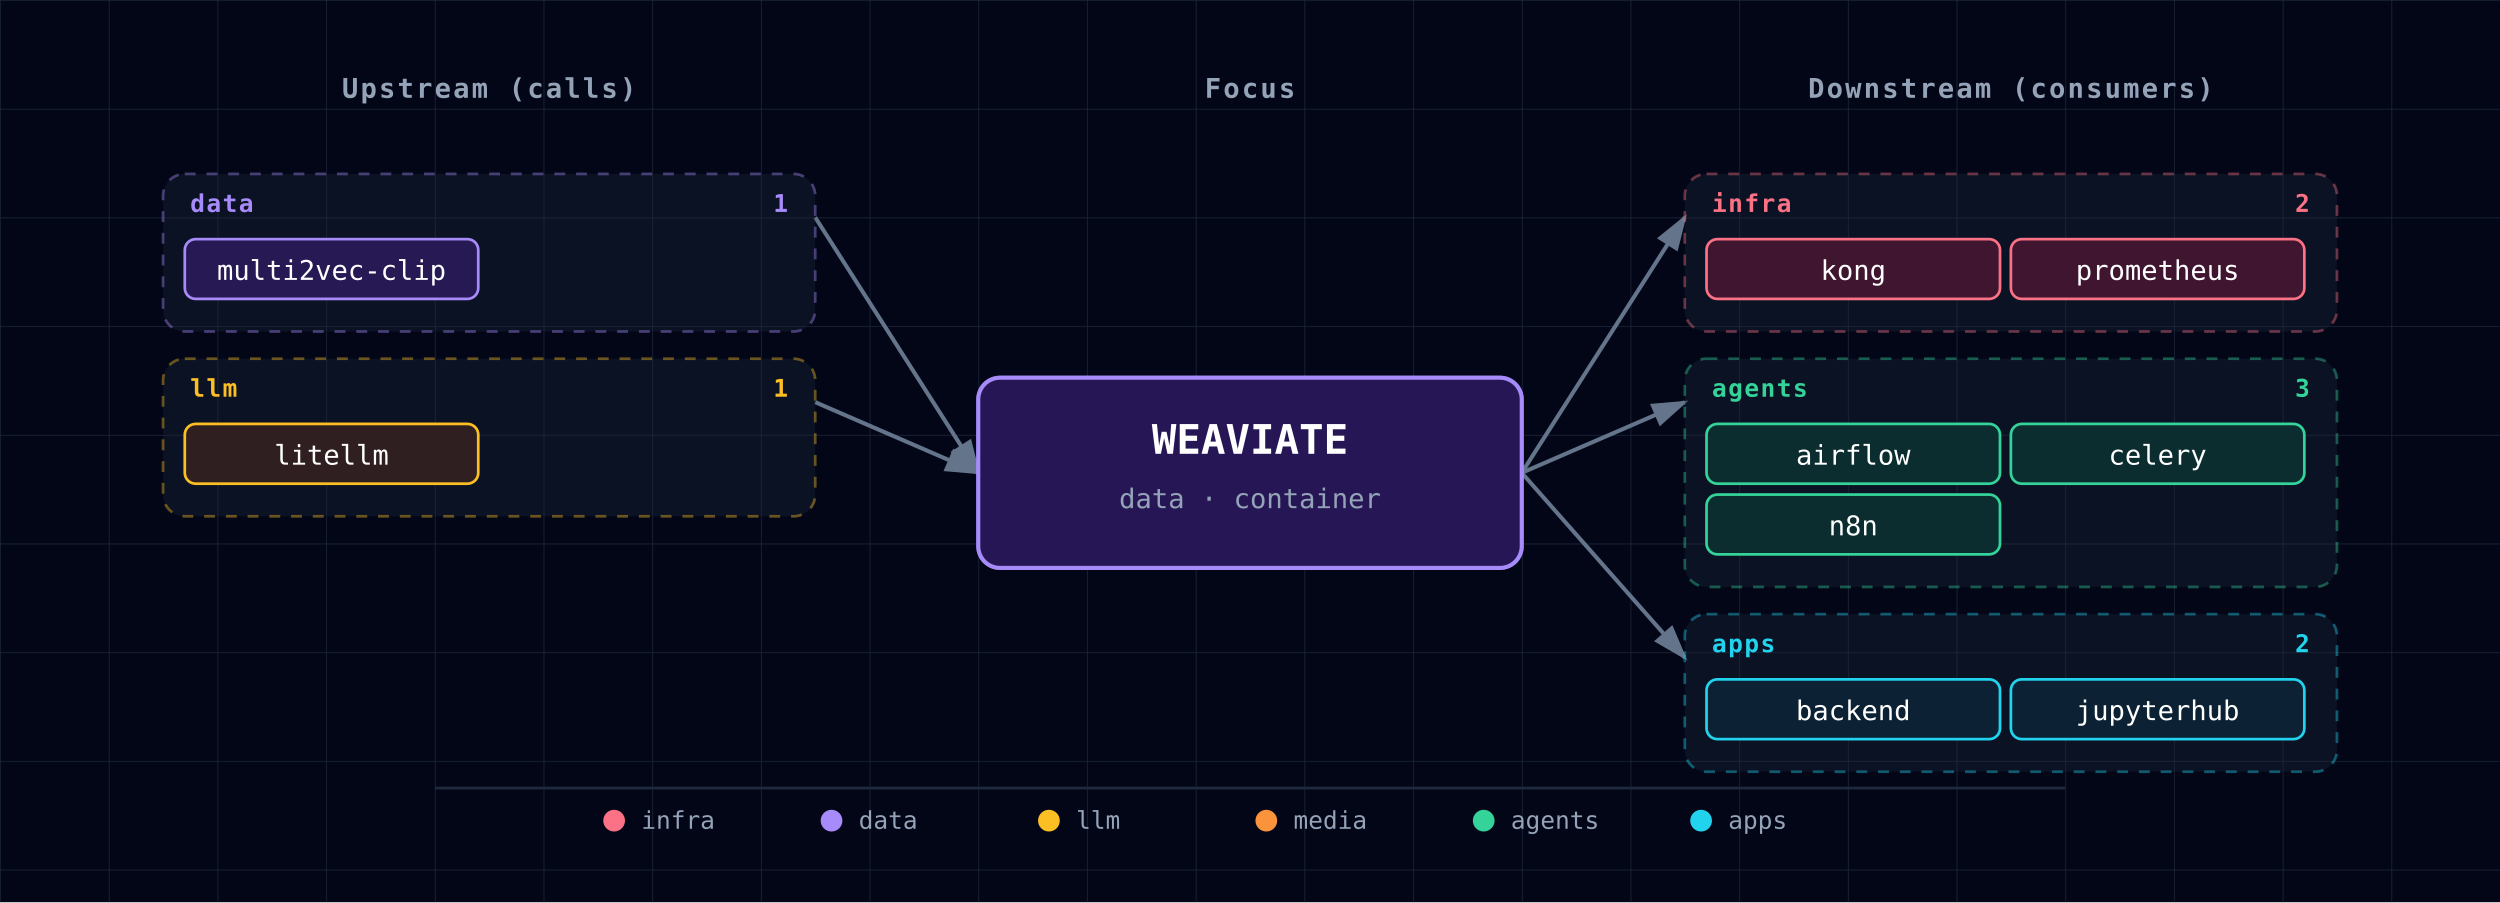
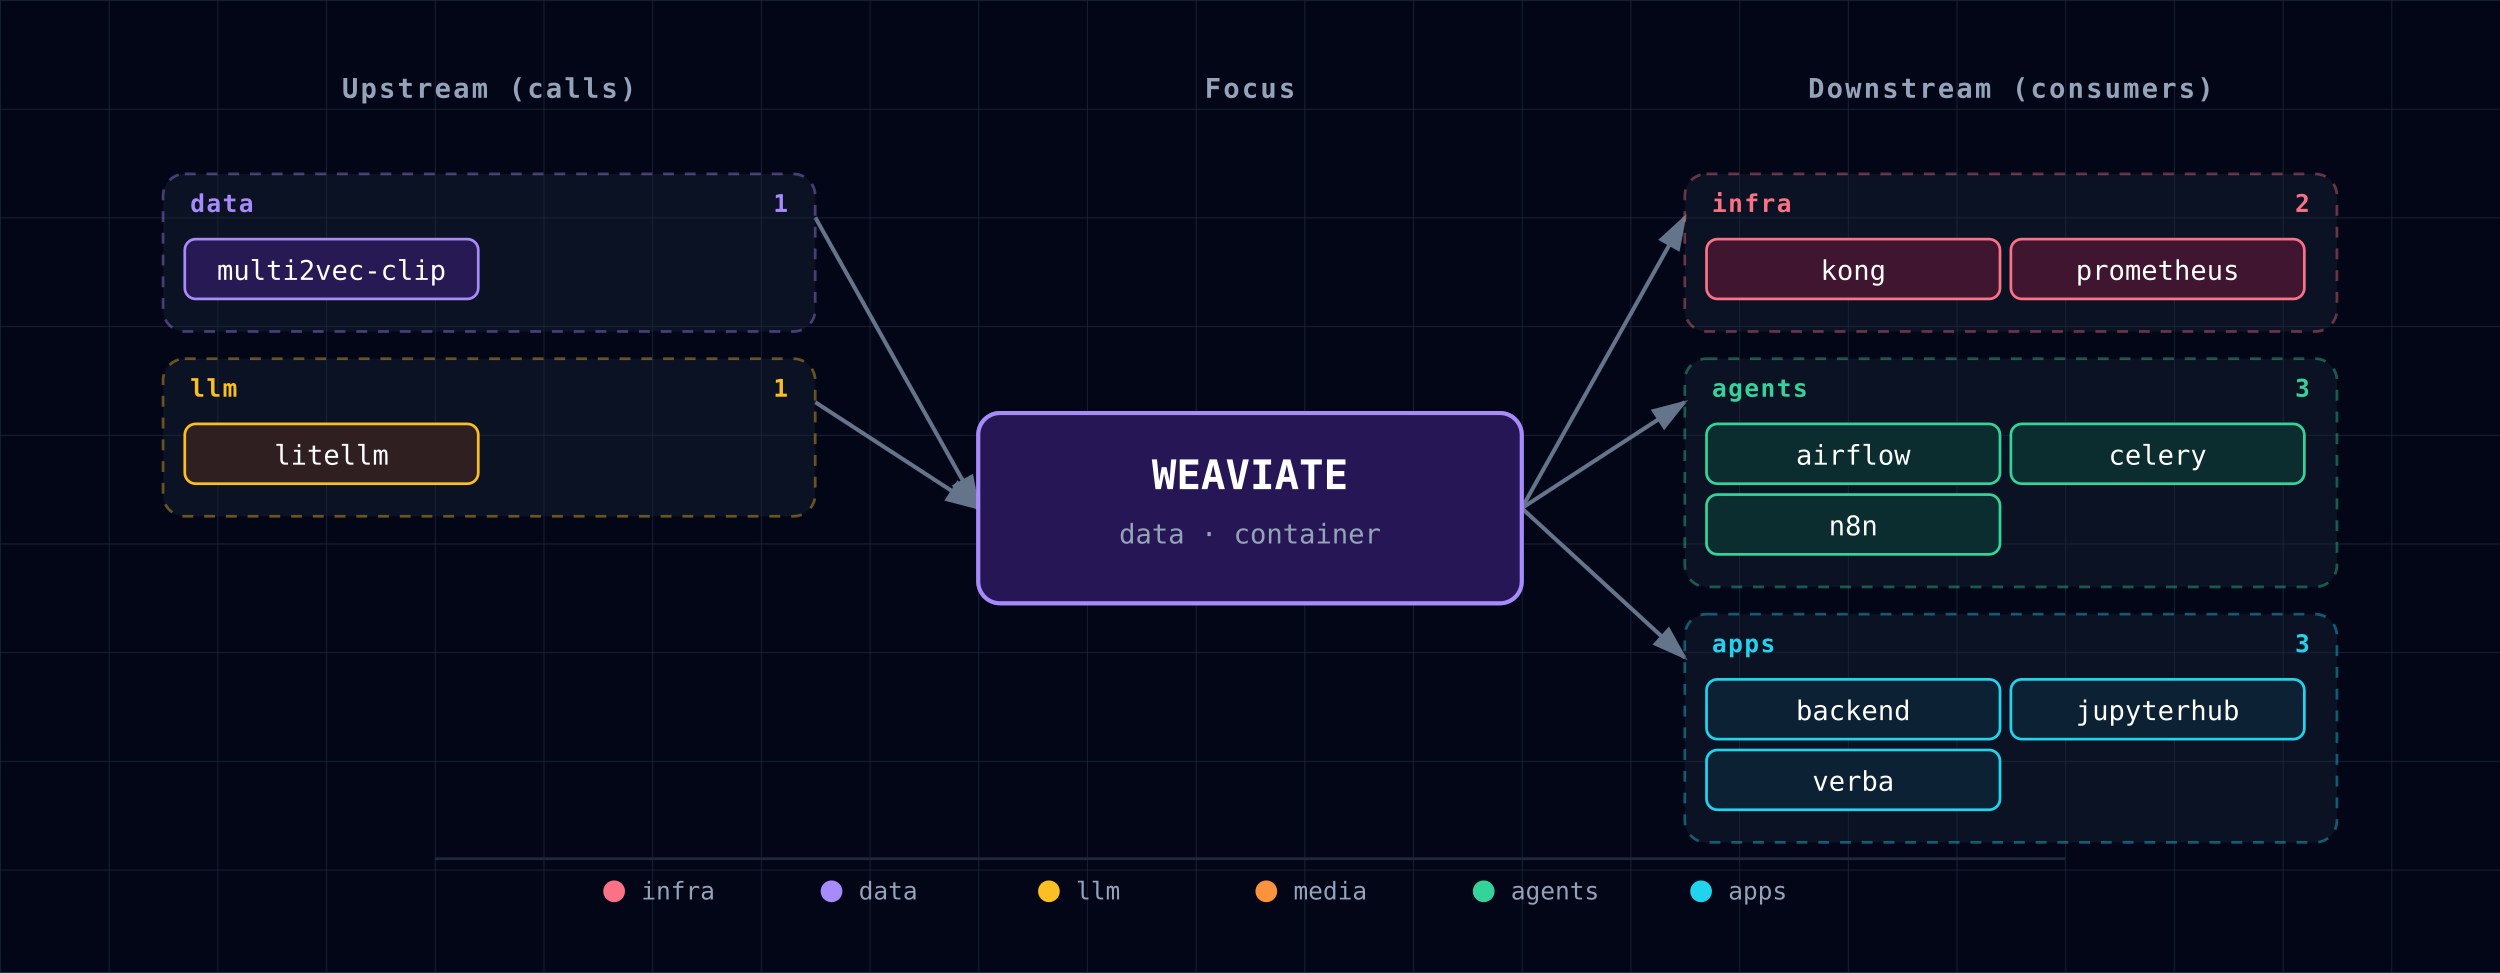
- <svg xmlns="http://www.w3.org/2000/svg" viewBox="0 0 920 332" font-family="'JetBrains Mono', 'Fira Code', Menlo, Consolas, monospace">
+ <svg xmlns="http://www.w3.org/2000/svg" viewBox="0 0 920 358" font-family="'JetBrains Mono', 'Fira Code', Menlo, Consolas, monospace">
  <defs>
    <pattern id="grid" width="40" height="40" patternUnits="userSpaceOnUse">
      <path d="M 40 0 L 0 0 0 40" fill="none" stroke="#1e293b" stroke-width="0.5" />
    </pattern>
    <marker id="arrowhead" markerWidth="9" markerHeight="6" refX="8" refY="3" orient="auto">
      <polygon points="0 0, 9 3, 0 6" fill="#64748b" />
    </marker>
    <filter id="focus-glow" x="-50%" y="-50%" width="200%" height="200%">
      <feGaussianBlur in="SourceAlpha" stdDeviation="6" />
      <feFlood flood-color="#a78bfa" flood-opacity="0.6" />
      <feComposite in2="SourceAlpha" operator="in" />
      <feMerge>
        <feMergeNode />
        <feMergeNode in="SourceGraphic" />
      </feMerge>
    </filter>
  </defs>
-   <rect width="920" height="332" fill="#020617" />
-   <rect width="920" height="332" fill="url(#grid)" />
+   <rect width="920" height="358" fill="#020617" />
+   <rect width="920" height="358" fill="url(#grid)" />
  <text x="180" y="36" fill="#94a3b8" font-size="10" font-weight="600" text-anchor="middle" letter-spacing="0.08em">Upstream (calls)</text>
  <text x="460" y="36" fill="#94a3b8" font-size="10" font-weight="600" text-anchor="middle" letter-spacing="0.08em">Focus</text>
  <text x="740" y="36" fill="#94a3b8" font-size="10" font-weight="600" text-anchor="middle" letter-spacing="0.08em">Downstream (consumers)</text>
-   <line x1="300" y1="80" x2="360" y2="174" stroke="#64748b" stroke-width="1.5" marker-end="url(#arrowhead)" />
-   <line x1="300" y1="148" x2="360" y2="174" stroke="#64748b" stroke-width="1.5" marker-end="url(#arrowhead)" />
-   <line x1="560" y1="174" x2="620" y2="80" stroke="#64748b" stroke-width="1.5" marker-end="url(#arrowhead)" />
-   <line x1="560" y1="174" x2="620" y2="148" stroke="#64748b" stroke-width="1.5" marker-end="url(#arrowhead)" />
-   <line x1="560" y1="174" x2="620" y2="242" stroke="#64748b" stroke-width="1.5" marker-end="url(#arrowhead)" />
+   <line x1="300" y1="80" x2="360" y2="187" stroke="#64748b" stroke-width="1.5" marker-end="url(#arrowhead)" />
+   <line x1="300" y1="148" x2="360" y2="187" stroke="#64748b" stroke-width="1.5" marker-end="url(#arrowhead)" />
+   <line x1="560" y1="187" x2="620" y2="80" stroke="#64748b" stroke-width="1.5" marker-end="url(#arrowhead)" />
+   <line x1="560" y1="187" x2="620" y2="148" stroke="#64748b" stroke-width="1.5" marker-end="url(#arrowhead)" />
+   <line x1="560" y1="187" x2="620" y2="242" stroke="#64748b" stroke-width="1.5" marker-end="url(#arrowhead)" />
  <g>
    <g class="cluster">
      <rect x="60" y="64" width="240" height="58" rx="8" fill="rgba(30,41,59,0.35)" stroke="#a78bfa" stroke-width="1" stroke-dasharray="4,4" stroke-opacity="0.4" />
      <text x="70" y="78" fill="#a78bfa" font-size="9" font-weight="700" text-anchor="start" style="letter-spacing:0.06em;text-transform:uppercase;">data</text>
      <text x="290" y="78" fill="#a78bfa" font-size="9" font-weight="600" text-anchor="end">1</text>
    </g>
    <g>
      <rect x="68" y="88" width="108" height="22" rx="4" fill="#0f172a" />
      <rect x="68" y="88" width="108" height="22" rx="4" fill="rgba(76, 29, 149, 0.4)" stroke="#a78bfa" stroke-width="1" />
      <text x="122" y="103" fill="white" font-size="10" text-anchor="middle">multi2vec-clip</text>
    </g>
    <g class="cluster">
      <rect x="60" y="132" width="240" height="58" rx="8" fill="rgba(30,41,59,0.35)" stroke="#fbbf24" stroke-width="1" stroke-dasharray="4,4" stroke-opacity="0.4" />
      <text x="70" y="146" fill="#fbbf24" font-size="9" font-weight="700" text-anchor="start" style="letter-spacing:0.06em;text-transform:uppercase;">llm</text>
      <text x="290" y="146" fill="#fbbf24" font-size="9" font-weight="600" text-anchor="end">1</text>
    </g>
    <g>
      <rect x="68" y="156" width="108" height="22" rx="4" fill="#0f172a" />
      <rect x="68" y="156" width="108" height="22" rx="4" fill="rgba(120, 53, 15, 0.3)" stroke="#fbbf24" stroke-width="1" />
      <text x="122" y="171" fill="white" font-size="10" text-anchor="middle">litellm</text>
    </g>
  </g>
  <g>
    <g class="cluster">
      <rect x="620" y="64" width="240" height="58" rx="8" fill="rgba(30,41,59,0.35)" stroke="#fb7185" stroke-width="1" stroke-dasharray="4,4" stroke-opacity="0.4" />
      <text x="630" y="78" fill="#fb7185" font-size="9" font-weight="700" text-anchor="start" style="letter-spacing:0.06em;text-transform:uppercase;">infra</text>
      <text x="850" y="78" fill="#fb7185" font-size="9" font-weight="600" text-anchor="end">2</text>
    </g>
    <g>
      <rect x="628" y="88" width="108" height="22" rx="4" fill="#0f172a" />
      <rect x="628" y="88" width="108" height="22" rx="4" fill="rgba(136, 19, 55, 0.4)" stroke="#fb7185" stroke-width="1" />
      <text x="682" y="103" fill="white" font-size="10" text-anchor="middle">kong</text>
    </g>
    <g>
      <rect x="740" y="88" width="108" height="22" rx="4" fill="#0f172a" />
      <rect x="740" y="88" width="108" height="22" rx="4" fill="rgba(136, 19, 55, 0.4)" stroke="#fb7185" stroke-width="1" />
      <text x="794" y="103" fill="white" font-size="10" text-anchor="middle">prometheus</text>
    </g>
    <g class="cluster">
      <rect x="620" y="132" width="240" height="84" rx="8" fill="rgba(30,41,59,0.35)" stroke="#34d399" stroke-width="1" stroke-dasharray="4,4" stroke-opacity="0.4" />
      <text x="630" y="146" fill="#34d399" font-size="9" font-weight="700" text-anchor="start" style="letter-spacing:0.06em;text-transform:uppercase;">agents</text>
      <text x="850" y="146" fill="#34d399" font-size="9" font-weight="600" text-anchor="end">3</text>
    </g>
    <g>
      <rect x="628" y="156" width="108" height="22" rx="4" fill="#0f172a" />
      <rect x="628" y="156" width="108" height="22" rx="4" fill="rgba(6, 78, 59, 0.4)" stroke="#34d399" stroke-width="1" />
      <text x="682" y="171" fill="white" font-size="10" text-anchor="middle">airflow</text>
    </g>
    <g>
      <rect x="740" y="156" width="108" height="22" rx="4" fill="#0f172a" />
      <rect x="740" y="156" width="108" height="22" rx="4" fill="rgba(6, 78, 59, 0.4)" stroke="#34d399" stroke-width="1" />
      <text x="794" y="171" fill="white" font-size="10" text-anchor="middle">celery</text>
    </g>
    <g>
      <rect x="628" y="182" width="108" height="22" rx="4" fill="#0f172a" />
      <rect x="628" y="182" width="108" height="22" rx="4" fill="rgba(6, 78, 59, 0.4)" stroke="#34d399" stroke-width="1" />
      <text x="682" y="197" fill="white" font-size="10" text-anchor="middle">n8n</text>
    </g>
    <g class="cluster">
-       <rect x="620" y="226" width="240" height="58" rx="8" fill="rgba(30,41,59,0.35)" stroke="#22d3ee" stroke-width="1" stroke-dasharray="4,4" stroke-opacity="0.4" />
+       <rect x="620" y="226" width="240" height="84" rx="8" fill="rgba(30,41,59,0.35)" stroke="#22d3ee" stroke-width="1" stroke-dasharray="4,4" stroke-opacity="0.4" />
      <text x="630" y="240" fill="#22d3ee" font-size="9" font-weight="700" text-anchor="start" style="letter-spacing:0.06em;text-transform:uppercase;">apps</text>
-       <text x="850" y="240" fill="#22d3ee" font-size="9" font-weight="600" text-anchor="end">2</text>
+       <text x="850" y="240" fill="#22d3ee" font-size="9" font-weight="600" text-anchor="end">3</text>
    </g>
    <g>
      <rect x="628" y="250" width="108" height="22" rx="4" fill="#0f172a" />
      <rect x="628" y="250" width="108" height="22" rx="4" fill="rgba(8, 51, 68, 0.4)" stroke="#22d3ee" stroke-width="1" />
      <text x="682" y="265" fill="white" font-size="10" text-anchor="middle">backend</text>
    </g>
    <g>
      <rect x="740" y="250" width="108" height="22" rx="4" fill="#0f172a" />
      <rect x="740" y="250" width="108" height="22" rx="4" fill="rgba(8, 51, 68, 0.4)" stroke="#22d3ee" stroke-width="1" />
      <text x="794" y="265" fill="white" font-size="10" text-anchor="middle">jupyterhub</text>
    </g>
+     <g>
+       <rect x="628" y="276" width="108" height="22" rx="4" fill="#0f172a" />
+       <rect x="628" y="276" width="108" height="22" rx="4" fill="rgba(8, 51, 68, 0.4)" stroke="#22d3ee" stroke-width="1" />
+       <text x="682" y="291" fill="white" font-size="10" text-anchor="middle">verba</text>
+     </g>
  </g>
  <g class="focus" filter="url(#focus-glow)">
-     <rect x="360" y="139" width="200" height="70" rx="8" fill="#0f172a" />
-     <rect x="360" y="139" width="200" height="70" rx="8" fill="rgba(76, 29, 149, 0.4)" stroke="#a78bfa" stroke-width="1.5" />
-     <text x="460" y="167" fill="white" font-size="15" font-weight="700" text-anchor="middle">WEAVIATE</text>
-     <text x="460" y="187" fill="#94a3b8" font-size="10" text-anchor="middle">data · container</text>
+     <rect x="360" y="152" width="200" height="70" rx="8" fill="#0f172a" />
+     <rect x="360" y="152" width="200" height="70" rx="8" fill="rgba(76, 29, 149, 0.4)" stroke="#a78bfa" stroke-width="1.5" />
+     <text x="460" y="180" fill="white" font-size="15" font-weight="700" text-anchor="middle">WEAVIATE</text>
+     <text x="460" y="200" fill="#94a3b8" font-size="10" text-anchor="middle">data · container</text>
  </g>
  <g class="legend">
-     <line x1="160" y1="290" x2="760" y2="290" stroke="#1e293b" stroke-width="1" />
-     <circle cx="226" cy="302" r="4" fill="#fb7185" />
-     <text x="236" y="305" fill="#94a3b8" font-size="9" font-weight="400" text-anchor="start">infra</text>
-     <circle cx="306" cy="302" r="4" fill="#a78bfa" />
-     <text x="316" y="305" fill="#94a3b8" font-size="9" font-weight="400" text-anchor="start">data</text>
-     <circle cx="386" cy="302" r="4" fill="#fbbf24" />
-     <text x="396" y="305" fill="#94a3b8" font-size="9" font-weight="400" text-anchor="start">llm</text>
-     <circle cx="466" cy="302" r="4" fill="#fb923c" />
-     <text x="476" y="305" fill="#94a3b8" font-size="9" font-weight="400" text-anchor="start">media</text>
-     <circle cx="546" cy="302" r="4" fill="#34d399" />
-     <text x="556" y="305" fill="#94a3b8" font-size="9" font-weight="400" text-anchor="start">agents</text>
-     <circle cx="626" cy="302" r="4" fill="#22d3ee" />
-     <text x="636" y="305" fill="#94a3b8" font-size="9" font-weight="400" text-anchor="start">apps</text>
+     <line x1="160" y1="316" x2="760" y2="316" stroke="#1e293b" stroke-width="1" />
+     <circle cx="226" cy="328" r="4" fill="#fb7185" />
+     <text x="236" y="331" fill="#94a3b8" font-size="9" font-weight="400" text-anchor="start">infra</text>
+     <circle cx="306" cy="328" r="4" fill="#a78bfa" />
+     <text x="316" y="331" fill="#94a3b8" font-size="9" font-weight="400" text-anchor="start">data</text>
+     <circle cx="386" cy="328" r="4" fill="#fbbf24" />
+     <text x="396" y="331" fill="#94a3b8" font-size="9" font-weight="400" text-anchor="start">llm</text>
+     <circle cx="466" cy="328" r="4" fill="#fb923c" />
+     <text x="476" y="331" fill="#94a3b8" font-size="9" font-weight="400" text-anchor="start">media</text>
+     <circle cx="546" cy="328" r="4" fill="#34d399" />
+     <text x="556" y="331" fill="#94a3b8" font-size="9" font-weight="400" text-anchor="start">agents</text>
+     <circle cx="626" cy="328" r="4" fill="#22d3ee" />
+     <text x="636" y="331" fill="#94a3b8" font-size="9" font-weight="400" text-anchor="start">apps</text>
  </g>
</svg>
